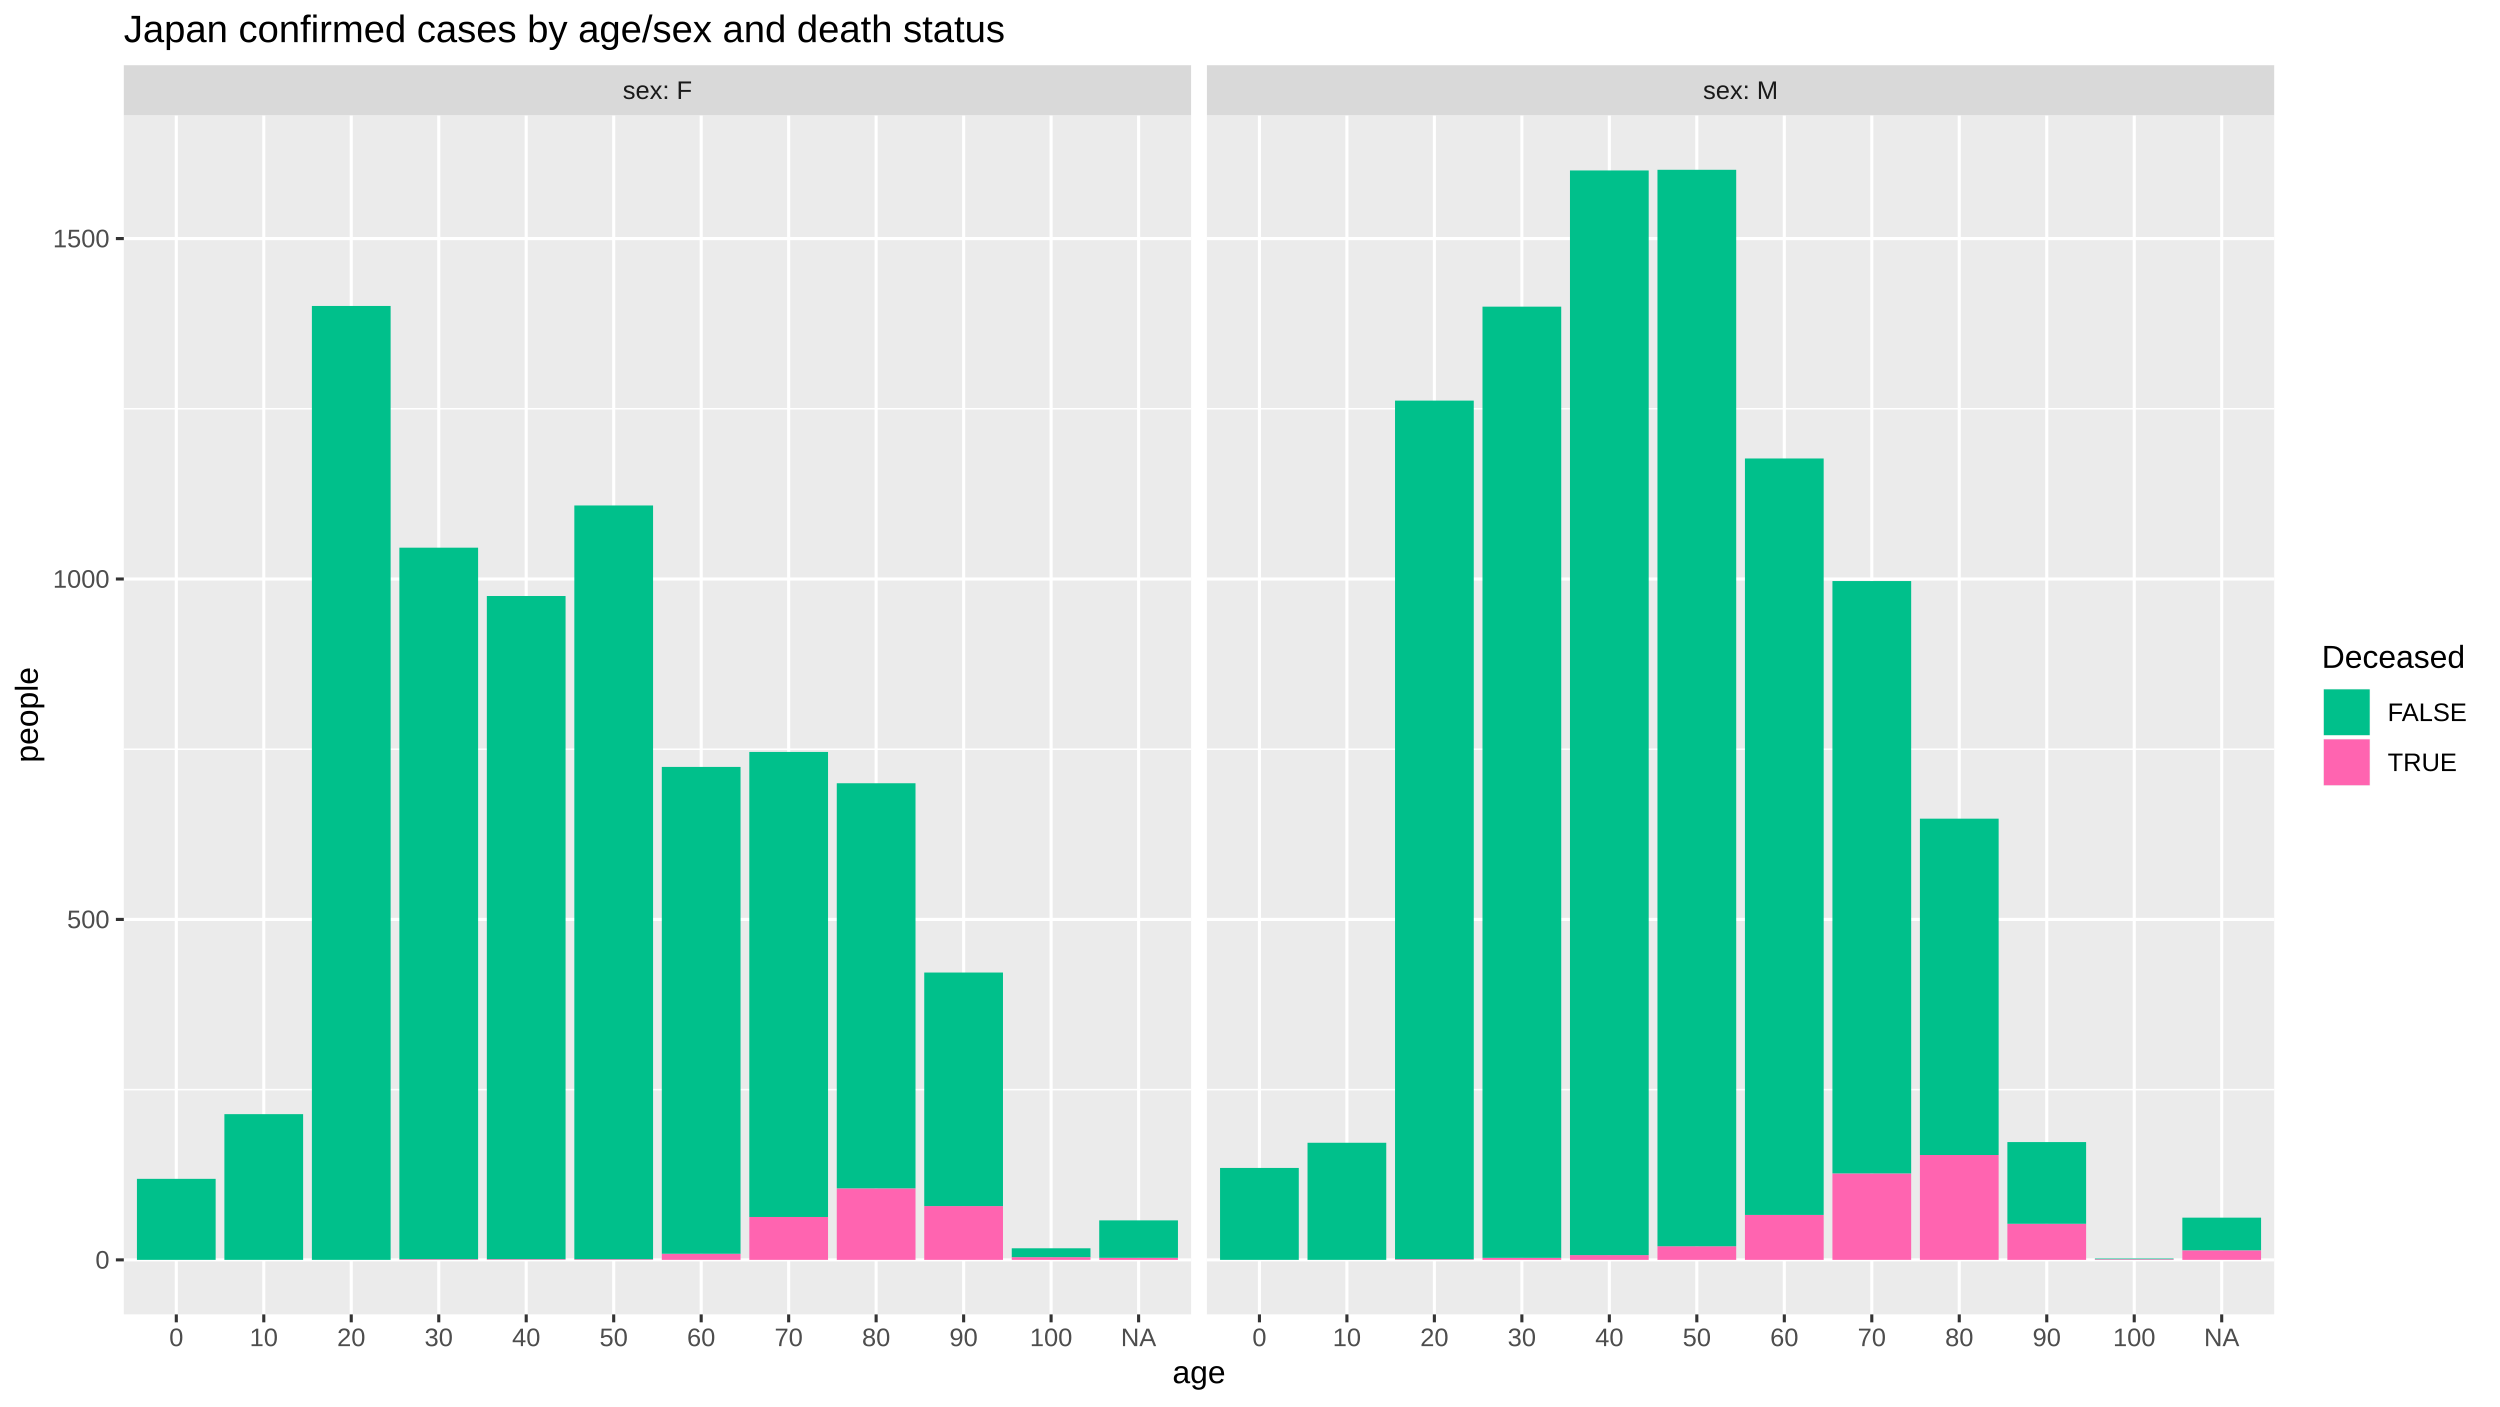
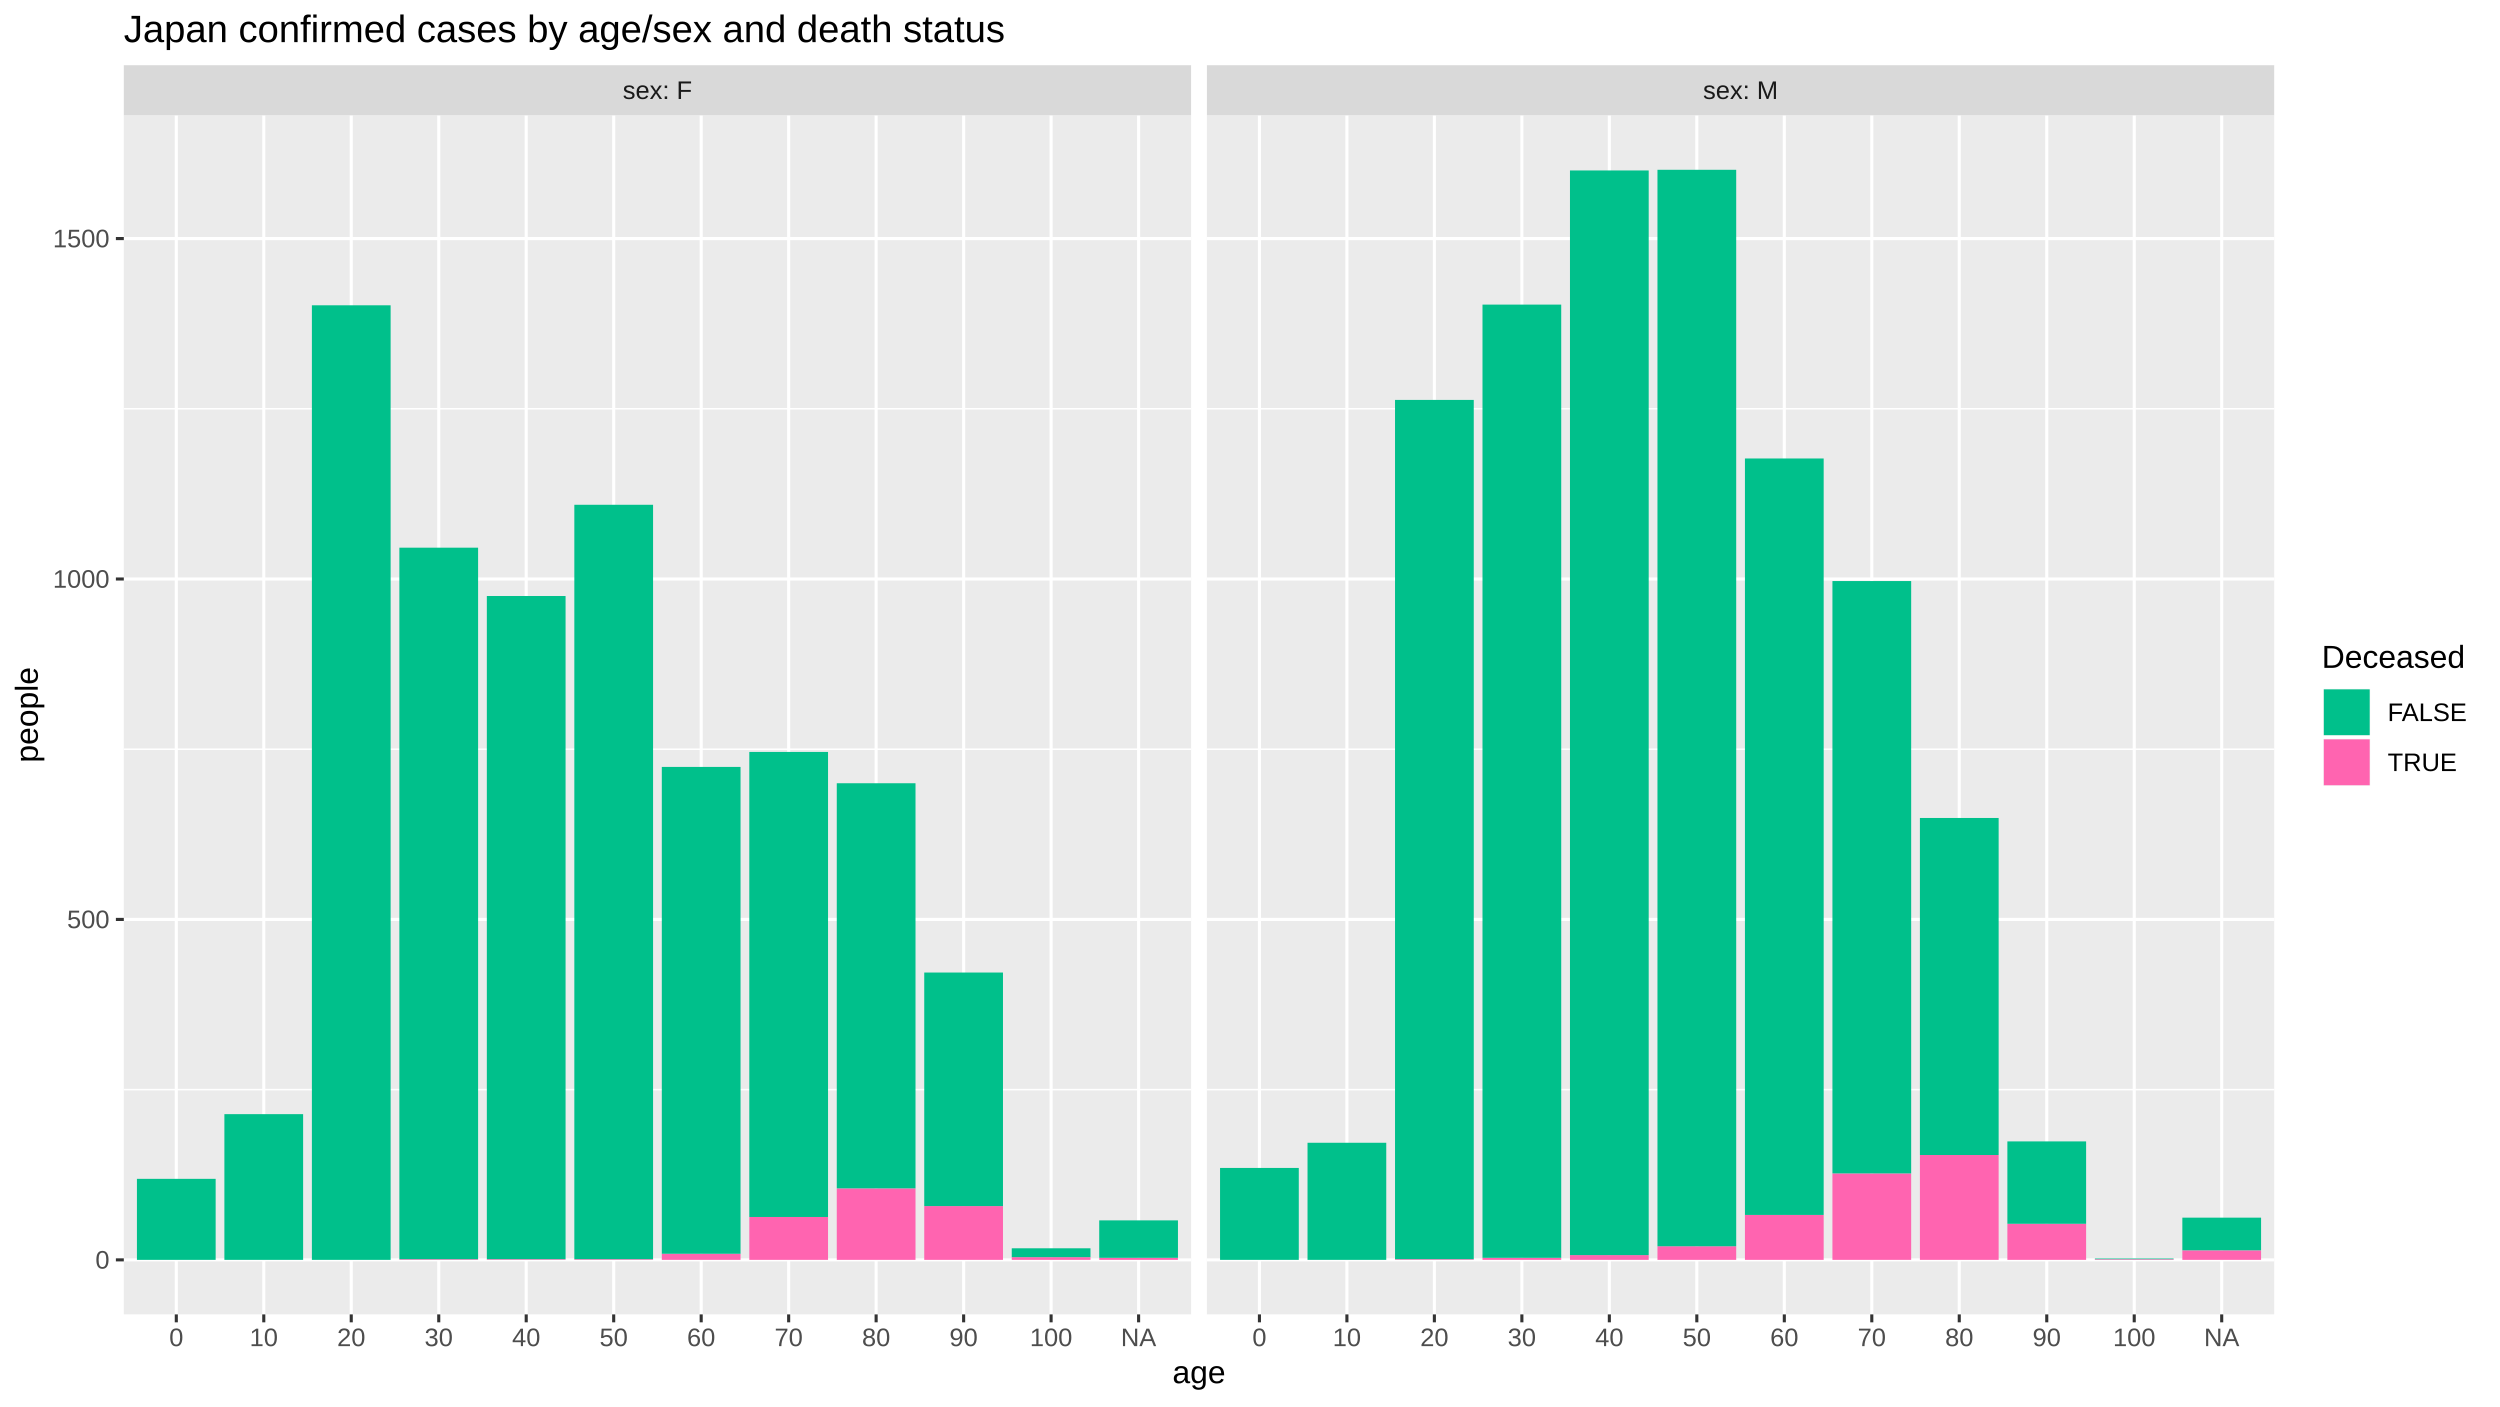
<svg xmlns="http://www.w3.org/2000/svg" viewBox="0 0 864.00 486.00">
  <defs>
    <style type="text/css">
    line, polyline, polygon, path, rect, circle {
      fill: none;
      stroke: #000000;
      stroke-linecap: round;
      stroke-linejoin: round;
      stroke-miterlimit: 10.00;
    }
  </style>
  </defs>
  <rect width="100%" height="100%" style="stroke: none; fill: #FFFFFF;" />
  <rect x="0.00" y="-0" width="864.00" height="486.00" style="stroke-width: 1.07; stroke: #FFFFFF; fill: #FFFFFF;" />
  <defs>
    <clipPath id="cpNDIuNzl8NDExLjY0fDQ1NC4yNXwzOS44NA==">
      <rect x="42.79" y="39.84" width="368.85" height="414.40" />
    </clipPath>
  </defs>
  <rect x="42.79" y="39.84" width="368.85" height="414.40" style="stroke-width: 1.07; stroke: none; fill: #EBEBEB;" clip-path="url(#cpNDIuNzl8NDExLjY0fDQ1NC4yNXwzOS44NA==)" />
  <polyline points="42.79,376.58 411.64,376.58 " style="stroke-width: 0.53; stroke: #FFFFFF; stroke-linecap: butt;" clip-path="url(#cpNDIuNzl8NDExLjY0fDQ1NC4yNXwzOS44NA==)" />
  <polyline points="42.79,258.93 411.64,258.93 " style="stroke-width: 0.53; stroke: #FFFFFF; stroke-linecap: butt;" clip-path="url(#cpNDIuNzl8NDExLjY0fDQ1NC4yNXwzOS44NA==)" />
  <polyline points="42.79,141.27 411.64,141.27 " style="stroke-width: 0.53; stroke: #FFFFFF; stroke-linecap: butt;" clip-path="url(#cpNDIuNzl8NDExLjY0fDQ1NC4yNXwzOS44NA==)" />
  <polyline points="42.79,435.41 411.64,435.41 " style="stroke-width: 1.07; stroke: #FFFFFF; stroke-linecap: butt;" clip-path="url(#cpNDIuNzl8NDExLjY0fDQ1NC4yNXwzOS44NA==)" />
  <polyline points="42.79,317.76 411.64,317.76 " style="stroke-width: 1.07; stroke: #FFFFFF; stroke-linecap: butt;" clip-path="url(#cpNDIuNzl8NDExLjY0fDQ1NC4yNXwzOS44NA==)" />
  <polyline points="42.79,200.10 411.64,200.10 " style="stroke-width: 1.07; stroke: #FFFFFF; stroke-linecap: butt;" clip-path="url(#cpNDIuNzl8NDExLjY0fDQ1NC4yNXwzOS44NA==)" />
  <polyline points="42.79,82.45 411.64,82.45 " style="stroke-width: 1.07; stroke: #FFFFFF; stroke-linecap: butt;" clip-path="url(#cpNDIuNzl8NDExLjY0fDQ1NC4yNXwzOS44NA==)" />
  <polyline points="60.93,454.25 60.93,39.84 " style="stroke-width: 1.07; stroke: #FFFFFF; stroke-linecap: butt;" clip-path="url(#cpNDIuNzl8NDExLjY0fDQ1NC4yNXwzOS44NA==)" />
  <polyline points="91.16,454.25 91.16,39.84 " style="stroke-width: 1.07; stroke: #FFFFFF; stroke-linecap: butt;" clip-path="url(#cpNDIuNzl8NDExLjY0fDQ1NC4yNXwzOS44NA==)" />
  <polyline points="121.39,454.25 121.39,39.84 " style="stroke-width: 1.07; stroke: #FFFFFF; stroke-linecap: butt;" clip-path="url(#cpNDIuNzl8NDExLjY0fDQ1NC4yNXwzOS44NA==)" />
  <polyline points="151.63,454.25 151.63,39.84 " style="stroke-width: 1.07; stroke: #FFFFFF; stroke-linecap: butt;" clip-path="url(#cpNDIuNzl8NDExLjY0fDQ1NC4yNXwzOS44NA==)" />
  <polyline points="181.86,454.25 181.86,39.84 " style="stroke-width: 1.07; stroke: #FFFFFF; stroke-linecap: butt;" clip-path="url(#cpNDIuNzl8NDExLjY0fDQ1NC4yNXwzOS44NA==)" />
  <polyline points="212.09,454.25 212.09,39.84 " style="stroke-width: 1.07; stroke: #FFFFFF; stroke-linecap: butt;" clip-path="url(#cpNDIuNzl8NDExLjY0fDQ1NC4yNXwzOS44NA==)" />
  <polyline points="242.33,454.25 242.33,39.84 " style="stroke-width: 1.07; stroke: #FFFFFF; stroke-linecap: butt;" clip-path="url(#cpNDIuNzl8NDExLjY0fDQ1NC4yNXwzOS44NA==)" />
  <polyline points="272.56,454.25 272.56,39.84 " style="stroke-width: 1.07; stroke: #FFFFFF; stroke-linecap: butt;" clip-path="url(#cpNDIuNzl8NDExLjY0fDQ1NC4yNXwzOS44NA==)" />
  <polyline points="302.79,454.25 302.79,39.84 " style="stroke-width: 1.07; stroke: #FFFFFF; stroke-linecap: butt;" clip-path="url(#cpNDIuNzl8NDExLjY0fDQ1NC4yNXwzOS44NA==)" />
  <polyline points="333.03,454.25 333.03,39.84 " style="stroke-width: 1.07; stroke: #FFFFFF; stroke-linecap: butt;" clip-path="url(#cpNDIuNzl8NDExLjY0fDQ1NC4yNXwzOS44NA==)" />
  <polyline points="363.26,454.25 363.26,39.84 " style="stroke-width: 1.07; stroke: #FFFFFF; stroke-linecap: butt;" clip-path="url(#cpNDIuNzl8NDExLjY0fDQ1NC4yNXwzOS44NA==)" />
  <polyline points="393.50,454.25 393.50,39.84 " style="stroke-width: 1.07; stroke: #FFFFFF; stroke-linecap: butt;" clip-path="url(#cpNDIuNzl8NDExLjY0fDQ1NC4yNXwzOS44NA==)" />
  <rect x="47.32" y="407.41" width="27.21" height="28.00" style="stroke-width: 1.07; stroke: none; stroke-linecap: butt; fill: #00C08B;" clip-path="url(#cpNDIuNzl8NDExLjY0fDQ1NC4yNXwzOS44NA==)" />
  <rect x="77.55" y="385.05" width="27.21" height="50.36" style="stroke-width: 1.07; stroke: none; stroke-linecap: butt; fill: #00C08B;" clip-path="url(#cpNDIuNzl8NDExLjY0fDQ1NC4yNXwzOS44NA==)" />
-   <rect x="107.79" y="105.74" width="27.21" height="329.67" style="stroke-width: 1.07; stroke: none; stroke-linecap: butt; fill: #00C08B;" clip-path="url(#cpNDIuNzl8NDExLjY0fDQ1NC4yNXwzOS44NA==)" />
+   <rect x="107.79" y="105.51" width="27.21" height="329.90" style="stroke-width: 1.07; stroke: none; stroke-linecap: butt; fill: #00C08B;" clip-path="url(#cpNDIuNzl8NDExLjY0fDQ1NC4yNXwzOS44NA==)" />
  <rect x="138.02" y="435.17" width="27.21" height="0.24" style="stroke-width: 1.07; stroke: none; stroke-linecap: butt; fill: #FF64B0;" clip-path="url(#cpNDIuNzl8NDExLjY0fDQ1NC4yNXwzOS44NA==)" />
  <rect x="138.02" y="189.28" width="27.21" height="245.90" style="stroke-width: 1.07; stroke: none; stroke-linecap: butt; fill: #00C08B;" clip-path="url(#cpNDIuNzl8NDExLjY0fDQ1NC4yNXwzOS44NA==)" />
  <rect x="168.25" y="435.17" width="27.21" height="0.24" style="stroke-width: 1.07; stroke: none; stroke-linecap: butt; fill: #FF64B0;" clip-path="url(#cpNDIuNzl8NDExLjY0fDQ1NC4yNXwzOS44NA==)" />
  <rect x="168.25" y="205.98" width="27.21" height="229.19" style="stroke-width: 1.07; stroke: none; stroke-linecap: butt; fill: #00C08B;" clip-path="url(#cpNDIuNzl8NDExLjY0fDQ1NC4yNXwzOS44NA==)" />
  <rect x="198.49" y="435.17" width="27.21" height="0.24" style="stroke-width: 1.07; stroke: none; stroke-linecap: butt; fill: #FF64B0;" clip-path="url(#cpNDIuNzl8NDExLjY0fDQ1NC4yNXwzOS44NA==)" />
-   <rect x="198.49" y="174.69" width="27.21" height="260.49" style="stroke-width: 1.07; stroke: none; stroke-linecap: butt; fill: #00C08B;" clip-path="url(#cpNDIuNzl8NDExLjY0fDQ1NC4yNXwzOS44NA==)" />
+   <rect x="198.49" y="174.45" width="27.21" height="260.72" style="stroke-width: 1.07; stroke: none; stroke-linecap: butt; fill: #00C08B;" clip-path="url(#cpNDIuNzl8NDExLjY0fDQ1NC4yNXwzOS44NA==)" />
  <rect x="228.72" y="433.29" width="27.21" height="2.12" style="stroke-width: 1.07; stroke: none; stroke-linecap: butt; fill: #FF64B0;" clip-path="url(#cpNDIuNzl8NDExLjY0fDQ1NC4yNXwzOS44NA==)" />
  <rect x="228.72" y="265.05" width="27.21" height="168.25" style="stroke-width: 1.07; stroke: none; stroke-linecap: butt; fill: #00C08B;" clip-path="url(#cpNDIuNzl8NDExLjY0fDQ1NC4yNXwzOS44NA==)" />
  <rect x="258.96" y="420.59" width="27.21" height="14.82" style="stroke-width: 1.07; stroke: none; stroke-linecap: butt; fill: #FF64B0;" clip-path="url(#cpNDIuNzl8NDExLjY0fDQ1NC4yNXwzOS44NA==)" />
  <rect x="258.96" y="259.87" width="27.21" height="160.72" style="stroke-width: 1.07; stroke: none; stroke-linecap: butt; fill: #00C08B;" clip-path="url(#cpNDIuNzl8NDExLjY0fDQ1NC4yNXwzOS44NA==)" />
  <rect x="289.19" y="410.70" width="27.21" height="24.71" style="stroke-width: 1.07; stroke: none; stroke-linecap: butt; fill: #FF64B0;" clip-path="url(#cpNDIuNzl8NDExLjY0fDQ1NC4yNXwzOS44NA==)" />
  <rect x="289.19" y="270.69" width="27.21" height="140.01" style="stroke-width: 1.07; stroke: none; stroke-linecap: butt; fill: #00C08B;" clip-path="url(#cpNDIuNzl8NDExLjY0fDQ1NC4yNXwzOS44NA==)" />
  <rect x="319.42" y="416.82" width="27.21" height="18.59" style="stroke-width: 1.07; stroke: none; stroke-linecap: butt; fill: #FF64B0;" clip-path="url(#cpNDIuNzl8NDExLjY0fDQ1NC4yNXwzOS44NA==)" />
  <rect x="319.42" y="336.11" width="27.21" height="80.71" style="stroke-width: 1.07; stroke: none; stroke-linecap: butt; fill: #00C08B;" clip-path="url(#cpNDIuNzl8NDExLjY0fDQ1NC4yNXwzOS44NA==)" />
  <rect x="349.66" y="434.47" width="27.21" height="0.94" style="stroke-width: 1.07; stroke: none; stroke-linecap: butt; fill: #FF64B0;" clip-path="url(#cpNDIuNzl8NDExLjY0fDQ1NC4yNXwzOS44NA==)" />
  <rect x="349.66" y="431.41" width="27.21" height="3.06" style="stroke-width: 1.07; stroke: none; stroke-linecap: butt; fill: #00C08B;" clip-path="url(#cpNDIuNzl8NDExLjY0fDQ1NC4yNXwzOS44NA==)" />
  <rect x="379.89" y="434.70" width="27.21" height="0.71" style="stroke-width: 1.07; stroke: none; stroke-linecap: butt; fill: #FF64B0;" clip-path="url(#cpNDIuNzl8NDExLjY0fDQ1NC4yNXwzOS44NA==)" />
  <rect x="379.89" y="421.76" width="27.21" height="12.94" style="stroke-width: 1.07; stroke: none; stroke-linecap: butt; fill: #00C08B;" clip-path="url(#cpNDIuNzl8NDExLjY0fDQ1NC4yNXwzOS44NA==)" />
  <defs>
    <clipPath id="cpMC4wMHw4NjQuMDB8NDg2LjAwfDAuMDA=">
      <rect x="0.00" y="0.00" width="864.00" height="486.00" />
    </clipPath>
  </defs>
  <defs>
    <clipPath id="cpNDE3LjExfDc4NS45N3w0NTQuMjV8MzkuODQ=">
      <rect x="417.11" y="39.84" width="368.85" height="414.40" />
    </clipPath>
  </defs>
  <rect x="417.11" y="39.84" width="368.85" height="414.40" style="stroke-width: 1.07; stroke: none; fill: #EBEBEB;" clip-path="url(#cpNDE3LjExfDc4NS45N3w0NTQuMjV8MzkuODQ=)" />
  <polyline points="417.11,376.58 785.97,376.58 " style="stroke-width: 0.53; stroke: #FFFFFF; stroke-linecap: butt;" clip-path="url(#cpNDE3LjExfDc4NS45N3w0NTQuMjV8MzkuODQ=)" />
  <polyline points="417.11,258.93 785.97,258.93 " style="stroke-width: 0.53; stroke: #FFFFFF; stroke-linecap: butt;" clip-path="url(#cpNDE3LjExfDc4NS45N3w0NTQuMjV8MzkuODQ=)" />
  <polyline points="417.11,141.27 785.97,141.27 " style="stroke-width: 0.53; stroke: #FFFFFF; stroke-linecap: butt;" clip-path="url(#cpNDE3LjExfDc4NS45N3w0NTQuMjV8MzkuODQ=)" />
  <polyline points="417.11,435.41 785.97,435.41 " style="stroke-width: 1.07; stroke: #FFFFFF; stroke-linecap: butt;" clip-path="url(#cpNDE3LjExfDc4NS45N3w0NTQuMjV8MzkuODQ=)" />
  <polyline points="417.11,317.76 785.97,317.76 " style="stroke-width: 1.07; stroke: #FFFFFF; stroke-linecap: butt;" clip-path="url(#cpNDE3LjExfDc4NS45N3w0NTQuMjV8MzkuODQ=)" />
  <polyline points="417.11,200.10 785.97,200.10 " style="stroke-width: 1.07; stroke: #FFFFFF; stroke-linecap: butt;" clip-path="url(#cpNDE3LjExfDc4NS45N3w0NTQuMjV8MzkuODQ=)" />
  <polyline points="417.11,82.45 785.97,82.45 " style="stroke-width: 1.07; stroke: #FFFFFF; stroke-linecap: butt;" clip-path="url(#cpNDE3LjExfDc4NS45N3w0NTQuMjV8MzkuODQ=)" />
  <polyline points="435.26,454.25 435.26,39.84 " style="stroke-width: 1.07; stroke: #FFFFFF; stroke-linecap: butt;" clip-path="url(#cpNDE3LjExfDc4NS45N3w0NTQuMjV8MzkuODQ=)" />
  <polyline points="465.49,454.25 465.49,39.84 " style="stroke-width: 1.07; stroke: #FFFFFF; stroke-linecap: butt;" clip-path="url(#cpNDE3LjExfDc4NS45N3w0NTQuMjV8MzkuODQ=)" />
  <polyline points="495.72,454.25 495.72,39.84 " style="stroke-width: 1.07; stroke: #FFFFFF; stroke-linecap: butt;" clip-path="url(#cpNDE3LjExfDc4NS45N3w0NTQuMjV8MzkuODQ=)" />
  <polyline points="525.96,454.25 525.96,39.84 " style="stroke-width: 1.07; stroke: #FFFFFF; stroke-linecap: butt;" clip-path="url(#cpNDE3LjExfDc4NS45N3w0NTQuMjV8MzkuODQ=)" />
  <polyline points="556.19,454.25 556.19,39.84 " style="stroke-width: 1.07; stroke: #FFFFFF; stroke-linecap: butt;" clip-path="url(#cpNDE3LjExfDc4NS45N3w0NTQuMjV8MzkuODQ=)" />
  <polyline points="586.42,454.25 586.42,39.84 " style="stroke-width: 1.07; stroke: #FFFFFF; stroke-linecap: butt;" clip-path="url(#cpNDE3LjExfDc4NS45N3w0NTQuMjV8MzkuODQ=)" />
  <polyline points="616.66,454.25 616.66,39.84 " style="stroke-width: 1.07; stroke: #FFFFFF; stroke-linecap: butt;" clip-path="url(#cpNDE3LjExfDc4NS45N3w0NTQuMjV8MzkuODQ=)" />
  <polyline points="646.89,454.25 646.89,39.84 " style="stroke-width: 1.07; stroke: #FFFFFF; stroke-linecap: butt;" clip-path="url(#cpNDE3LjExfDc4NS45N3w0NTQuMjV8MzkuODQ=)" />
  <polyline points="677.12,454.25 677.12,39.84 " style="stroke-width: 1.07; stroke: #FFFFFF; stroke-linecap: butt;" clip-path="url(#cpNDE3LjExfDc4NS45N3w0NTQuMjV8MzkuODQ=)" />
  <polyline points="707.36,454.25 707.36,39.84 " style="stroke-width: 1.07; stroke: #FFFFFF; stroke-linecap: butt;" clip-path="url(#cpNDE3LjExfDc4NS45N3w0NTQuMjV8MzkuODQ=)" />
  <polyline points="737.59,454.25 737.59,39.84 " style="stroke-width: 1.07; stroke: #FFFFFF; stroke-linecap: butt;" clip-path="url(#cpNDE3LjExfDc4NS45N3w0NTQuMjV8MzkuODQ=)" />
  <polyline points="767.82,454.25 767.82,39.84 " style="stroke-width: 1.07; stroke: #FFFFFF; stroke-linecap: butt;" clip-path="url(#cpNDE3LjExfDc4NS45N3w0NTQuMjV8MzkuODQ=)" />
  <rect x="421.65" y="403.64" width="27.21" height="31.77" style="stroke-width: 1.07; stroke: none; stroke-linecap: butt; fill: #00C08B;" clip-path="url(#cpNDE3LjExfDc4NS45N3w0NTQuMjV8MzkuODQ=)" />
  <rect x="451.88" y="394.94" width="27.21" height="40.47" style="stroke-width: 1.07; stroke: none; stroke-linecap: butt; fill: #00C08B;" clip-path="url(#cpNDE3LjExfDc4NS45N3w0NTQuMjV8MzkuODQ=)" />
  <rect x="482.12" y="435.17" width="27.21" height="0.24" style="stroke-width: 1.07; stroke: none; stroke-linecap: butt; fill: #FF64B0;" clip-path="url(#cpNDE3LjExfDc4NS45N3w0NTQuMjV8MzkuODQ=)" />
-   <rect x="482.12" y="138.45" width="27.21" height="296.73" style="stroke-width: 1.07; stroke: none; stroke-linecap: butt; fill: #00C08B;" clip-path="url(#cpNDE3LjExfDc4NS45N3w0NTQuMjV8MzkuODQ=)" />
+   <rect x="482.12" y="138.21" width="27.21" height="296.96" style="stroke-width: 1.07; stroke: none; stroke-linecap: butt; fill: #00C08B;" clip-path="url(#cpNDE3LjExfDc4NS45N3w0NTQuMjV8MzkuODQ=)" />
  <rect x="512.35" y="434.70" width="27.21" height="0.71" style="stroke-width: 1.07; stroke: none; stroke-linecap: butt; fill: #FF64B0;" clip-path="url(#cpNDE3LjExfDc4NS45N3w0NTQuMjV8MzkuODQ=)" />
-   <rect x="512.35" y="105.98" width="27.21" height="328.73" style="stroke-width: 1.07; stroke: none; stroke-linecap: butt; fill: #00C08B;" clip-path="url(#cpNDE3LjExfDc4NS45N3w0NTQuMjV8MzkuODQ=)" />
+   <rect x="512.35" y="105.27" width="27.21" height="329.43" style="stroke-width: 1.07; stroke: none; stroke-linecap: butt; fill: #00C08B;" clip-path="url(#cpNDE3LjExfDc4NS45N3w0NTQuMjV8MzkuODQ=)" />
  <rect x="542.58" y="433.76" width="27.21" height="1.65" style="stroke-width: 1.07; stroke: none; stroke-linecap: butt; fill: #FF64B0;" clip-path="url(#cpNDE3LjExfDc4NS45N3w0NTQuMjV8MzkuODQ=)" />
  <rect x="542.58" y="58.91" width="27.21" height="374.85" style="stroke-width: 1.07; stroke: none; stroke-linecap: butt; fill: #00C08B;" clip-path="url(#cpNDE3LjExfDc4NS45N3w0NTQuMjV8MzkuODQ=)" />
  <rect x="572.82" y="430.70" width="27.21" height="4.71" style="stroke-width: 1.07; stroke: none; stroke-linecap: butt; fill: #FF64B0;" clip-path="url(#cpNDE3LjExfDc4NS45N3w0NTQuMjV8MzkuODQ=)" />
  <rect x="572.82" y="58.68" width="27.21" height="372.03" style="stroke-width: 1.07; stroke: none; stroke-linecap: butt; fill: #00C08B;" clip-path="url(#cpNDE3LjExfDc4NS45N3w0NTQuMjV8MzkuODQ=)" />
  <rect x="603.05" y="419.88" width="27.21" height="15.53" style="stroke-width: 1.07; stroke: none; stroke-linecap: butt; fill: #FF64B0;" clip-path="url(#cpNDE3LjExfDc4NS45N3w0NTQuMjV8MzkuODQ=)" />
  <rect x="603.05" y="158.45" width="27.21" height="261.43" style="stroke-width: 1.07; stroke: none; stroke-linecap: butt; fill: #00C08B;" clip-path="url(#cpNDE3LjExfDc4NS45N3w0NTQuMjV8MzkuODQ=)" />
  <rect x="633.29" y="405.53" width="27.21" height="29.88" style="stroke-width: 1.07; stroke: none; stroke-linecap: butt; fill: #FF64B0;" clip-path="url(#cpNDE3LjExfDc4NS45N3w0NTQuMjV8MzkuODQ=)" />
  <rect x="633.29" y="200.81" width="27.21" height="204.72" style="stroke-width: 1.07; stroke: none; stroke-linecap: butt; fill: #00C08B;" clip-path="url(#cpNDE3LjExfDc4NS45N3w0NTQuMjV8MzkuODQ=)" />
  <rect x="663.52" y="399.17" width="27.21" height="36.24" style="stroke-width: 1.07; stroke: none; stroke-linecap: butt; fill: #FF64B0;" clip-path="url(#cpNDE3LjExfDc4NS45N3w0NTQuMjV8MzkuODQ=)" />
-   <rect x="663.52" y="282.93" width="27.21" height="116.24" style="stroke-width: 1.07; stroke: none; stroke-linecap: butt; fill: #00C08B;" clip-path="url(#cpNDE3LjExfDc4NS45N3w0NTQuMjV8MzkuODQ=)" />
+   <rect x="663.52" y="282.69" width="27.21" height="116.48" style="stroke-width: 1.07; stroke: none; stroke-linecap: butt; fill: #00C08B;" clip-path="url(#cpNDE3LjExfDc4NS45N3w0NTQuMjV8MzkuODQ=)" />
  <rect x="693.75" y="422.94" width="27.21" height="12.47" style="stroke-width: 1.07; stroke: none; stroke-linecap: butt; fill: #FF64B0;" clip-path="url(#cpNDE3LjExfDc4NS45N3w0NTQuMjV8MzkuODQ=)" />
-   <rect x="693.75" y="394.70" width="27.21" height="28.24" style="stroke-width: 1.07; stroke: none; stroke-linecap: butt; fill: #00C08B;" clip-path="url(#cpNDE3LjExfDc4NS45N3w0NTQuMjV8MzkuODQ=)" />
+   <rect x="693.75" y="394.47" width="27.21" height="28.47" style="stroke-width: 1.07; stroke: none; stroke-linecap: butt; fill: #00C08B;" clip-path="url(#cpNDE3LjExfDc4NS45N3w0NTQuMjV8MzkuODQ=)" />
  <rect x="723.99" y="435.17" width="27.21" height="0.24" style="stroke-width: 1.07; stroke: none; stroke-linecap: butt; fill: #FF64B0;" clip-path="url(#cpNDE3LjExfDc4NS45N3w0NTQuMjV8MzkuODQ=)" />
  <rect x="723.99" y="434.94" width="27.21" height="0.24" style="stroke-width: 1.07; stroke: none; stroke-linecap: butt; fill: #00C08B;" clip-path="url(#cpNDE3LjExfDc4NS45N3w0NTQuMjV8MzkuODQ=)" />
  <rect x="754.22" y="432.12" width="27.21" height="3.29" style="stroke-width: 1.07; stroke: none; stroke-linecap: butt; fill: #FF64B0;" clip-path="url(#cpNDE3LjExfDc4NS45N3w0NTQuMjV8MzkuODQ=)" />
  <rect x="754.22" y="420.82" width="27.21" height="11.29" style="stroke-width: 1.07; stroke: none; stroke-linecap: butt; fill: #00C08B;" clip-path="url(#cpNDE3LjExfDc4NS45N3w0NTQuMjV8MzkuODQ=)" />
  <defs>
    <clipPath id="cpMC4wMHw4NjQuMDB8NDg2LjAwfDAuMDA=">
      <rect x="0.00" y="0.00" width="864.00" height="486.00" />
    </clipPath>
  </defs>
  <defs>
    <clipPath id="cpNDIuNzl8NDExLjY0fDM5Ljg0fDIyLjUz">
      <rect x="42.79" y="22.53" width="368.85" height="17.31" />
    </clipPath>
  </defs>
  <rect x="42.79" y="22.53" width="368.85" height="17.31" style="stroke-width: 1.07; stroke: none; fill: #D9D9D9;" clip-path="url(#cpNDIuNzl8NDExLjY0fDM5Ljg0fDIyLjUz)" />
  <g clip-path="url(#cpNDIuNzl8NDExLjY0fDM5Ljg0fDIyLjUz)">
    <text x="215.23" y="34.21" style="font-size: 8.80px; fill: #1A1A1A; font-family: Liberation Sans;" textLength="23.96px" lengthAdjust="spacingAndGlyphs">sex: F</text>
  </g>
  <defs>
    <clipPath id="cpMC4wMHw4NjQuMDB8NDg2LjAwfDAuMDA=">
      <rect x="0.00" y="0.00" width="864.00" height="486.00" />
    </clipPath>
  </defs>
  <defs>
    <clipPath id="cpNDE3LjExfDc4NS45N3wzOS44NHwyMi41Mw==">
      <rect x="417.11" y="22.53" width="368.85" height="17.31" />
    </clipPath>
  </defs>
  <rect x="417.11" y="22.53" width="368.85" height="17.31" style="stroke-width: 1.07; stroke: none; fill: #D9D9D9;" clip-path="url(#cpNDE3LjExfDc4NS45N3wzOS44NHwyMi41Mw==)" />
  <g clip-path="url(#cpNDE3LjExfDc4NS45N3wzOS44NHwyMi41Mw==)">
    <text x="588.58" y="34.21" style="font-size: 8.80px; fill: #1A1A1A; font-family: Liberation Sans;" textLength="25.91px" lengthAdjust="spacingAndGlyphs">sex: M</text>
  </g>
  <defs>
    <clipPath id="cpMC4wMHw4NjQuMDB8NDg2LjAwfDAuMDA=">
      <rect x="0.00" y="0.00" width="864.00" height="486.00" />
    </clipPath>
  </defs>
  <polyline points="60.93,456.99 60.93,454.25 " style="stroke-width: 1.07; stroke: #333333; stroke-linecap: butt;" clip-path="url(#cpMC4wMHw4NjQuMDB8NDg2LjAwfDAuMDA=)" />
  <polyline points="91.16,456.99 91.16,454.25 " style="stroke-width: 1.07; stroke: #333333; stroke-linecap: butt;" clip-path="url(#cpMC4wMHw4NjQuMDB8NDg2LjAwfDAuMDA=)" />
  <polyline points="121.39,456.99 121.39,454.25 " style="stroke-width: 1.07; stroke: #333333; stroke-linecap: butt;" clip-path="url(#cpMC4wMHw4NjQuMDB8NDg2LjAwfDAuMDA=)" />
  <polyline points="151.63,456.99 151.63,454.25 " style="stroke-width: 1.07; stroke: #333333; stroke-linecap: butt;" clip-path="url(#cpMC4wMHw4NjQuMDB8NDg2LjAwfDAuMDA=)" />
  <polyline points="181.86,456.99 181.86,454.25 " style="stroke-width: 1.07; stroke: #333333; stroke-linecap: butt;" clip-path="url(#cpMC4wMHw4NjQuMDB8NDg2LjAwfDAuMDA=)" />
  <polyline points="212.09,456.99 212.09,454.25 " style="stroke-width: 1.07; stroke: #333333; stroke-linecap: butt;" clip-path="url(#cpMC4wMHw4NjQuMDB8NDg2LjAwfDAuMDA=)" />
  <polyline points="242.33,456.99 242.33,454.25 " style="stroke-width: 1.07; stroke: #333333; stroke-linecap: butt;" clip-path="url(#cpMC4wMHw4NjQuMDB8NDg2LjAwfDAuMDA=)" />
  <polyline points="272.56,456.99 272.56,454.25 " style="stroke-width: 1.07; stroke: #333333; stroke-linecap: butt;" clip-path="url(#cpMC4wMHw4NjQuMDB8NDg2LjAwfDAuMDA=)" />
  <polyline points="302.79,456.99 302.79,454.25 " style="stroke-width: 1.07; stroke: #333333; stroke-linecap: butt;" clip-path="url(#cpMC4wMHw4NjQuMDB8NDg2LjAwfDAuMDA=)" />
  <polyline points="333.03,456.99 333.03,454.25 " style="stroke-width: 1.07; stroke: #333333; stroke-linecap: butt;" clip-path="url(#cpMC4wMHw4NjQuMDB8NDg2LjAwfDAuMDA=)" />
  <polyline points="363.26,456.99 363.26,454.25 " style="stroke-width: 1.07; stroke: #333333; stroke-linecap: butt;" clip-path="url(#cpMC4wMHw4NjQuMDB8NDg2LjAwfDAuMDA=)" />
  <polyline points="393.50,456.99 393.50,454.25 " style="stroke-width: 1.07; stroke: #333333; stroke-linecap: butt;" clip-path="url(#cpMC4wMHw4NjQuMDB8NDg2LjAwfDAuMDA=)" />
  <g clip-path="url(#cpMC4wMHw4NjQuMDB8NDg2LjAwfDAuMDA=)">
    <text x="58.48" y="465.23" style="font-size: 8.80px; fill: #4D4D4D; font-family: Liberation Sans;" textLength="4.89px" lengthAdjust="spacingAndGlyphs">0</text>
  </g>
  <g clip-path="url(#cpMC4wMHw4NjQuMDB8NDg2LjAwfDAuMDA=)">
    <text x="86.27" y="465.23" style="font-size: 8.80px; fill: #4D4D4D; font-family: Liberation Sans;" textLength="9.79px" lengthAdjust="spacingAndGlyphs">10</text>
  </g>
  <g clip-path="url(#cpMC4wMHw4NjQuMDB8NDg2LjAwfDAuMDA=)">
    <text x="116.50" y="465.23" style="font-size: 8.80px; fill: #4D4D4D; font-family: Liberation Sans;" textLength="9.79px" lengthAdjust="spacingAndGlyphs">20</text>
  </g>
  <g clip-path="url(#cpMC4wMHw4NjQuMDB8NDg2LjAwfDAuMDA=)">
    <text x="146.73" y="465.23" style="font-size: 8.80px; fill: #4D4D4D; font-family: Liberation Sans;" textLength="9.79px" lengthAdjust="spacingAndGlyphs">30</text>
  </g>
  <g clip-path="url(#cpMC4wMHw4NjQuMDB8NDg2LjAwfDAuMDA=)">
    <text x="176.97" y="465.23" style="font-size: 8.80px; fill: #4D4D4D; font-family: Liberation Sans;" textLength="9.79px" lengthAdjust="spacingAndGlyphs">40</text>
  </g>
  <g clip-path="url(#cpMC4wMHw4NjQuMDB8NDg2LjAwfDAuMDA=)">
    <text x="207.20" y="465.23" style="font-size: 8.80px; fill: #4D4D4D; font-family: Liberation Sans;" textLength="9.79px" lengthAdjust="spacingAndGlyphs">50</text>
  </g>
  <g clip-path="url(#cpMC4wMHw4NjQuMDB8NDg2LjAwfDAuMDA=)">
    <text x="237.43" y="465.23" style="font-size: 8.80px; fill: #4D4D4D; font-family: Liberation Sans;" textLength="9.79px" lengthAdjust="spacingAndGlyphs">60</text>
  </g>
  <g clip-path="url(#cpMC4wMHw4NjQuMDB8NDg2LjAwfDAuMDA=)">
    <text x="267.67" y="465.23" style="font-size: 8.80px; fill: #4D4D4D; font-family: Liberation Sans;" textLength="9.79px" lengthAdjust="spacingAndGlyphs">70</text>
  </g>
  <g clip-path="url(#cpMC4wMHw4NjQuMDB8NDg2LjAwfDAuMDA=)">
    <text x="297.90" y="465.23" style="font-size: 8.80px; fill: #4D4D4D; font-family: Liberation Sans;" textLength="9.79px" lengthAdjust="spacingAndGlyphs">80</text>
  </g>
  <g clip-path="url(#cpMC4wMHw4NjQuMDB8NDg2LjAwfDAuMDA=)">
    <text x="328.13" y="465.23" style="font-size: 8.80px; fill: #4D4D4D; font-family: Liberation Sans;" textLength="9.79px" lengthAdjust="spacingAndGlyphs">90</text>
  </g>
  <g clip-path="url(#cpMC4wMHw4NjQuMDB8NDg2LjAwfDAuMDA=)">
    <text x="355.92" y="465.23" style="font-size: 8.80px; fill: #4D4D4D; font-family: Liberation Sans;" textLength="14.68px" lengthAdjust="spacingAndGlyphs">100</text>
  </g>
  <g clip-path="url(#cpMC4wMHw4NjQuMDB8NDg2LjAwfDAuMDA=)">
    <text x="387.38" y="465.23" style="font-size: 8.80px; fill: #4D4D4D; font-family: Liberation Sans;" textLength="12.22px" lengthAdjust="spacingAndGlyphs">NA</text>
  </g>
  <polyline points="435.26,456.99 435.26,454.25 " style="stroke-width: 1.07; stroke: #333333; stroke-linecap: butt;" clip-path="url(#cpMC4wMHw4NjQuMDB8NDg2LjAwfDAuMDA=)" />
  <polyline points="465.49,456.99 465.49,454.25 " style="stroke-width: 1.07; stroke: #333333; stroke-linecap: butt;" clip-path="url(#cpMC4wMHw4NjQuMDB8NDg2LjAwfDAuMDA=)" />
  <polyline points="495.72,456.99 495.72,454.25 " style="stroke-width: 1.07; stroke: #333333; stroke-linecap: butt;" clip-path="url(#cpMC4wMHw4NjQuMDB8NDg2LjAwfDAuMDA=)" />
  <polyline points="525.96,456.99 525.96,454.25 " style="stroke-width: 1.07; stroke: #333333; stroke-linecap: butt;" clip-path="url(#cpMC4wMHw4NjQuMDB8NDg2LjAwfDAuMDA=)" />
  <polyline points="556.19,456.99 556.19,454.25 " style="stroke-width: 1.07; stroke: #333333; stroke-linecap: butt;" clip-path="url(#cpMC4wMHw4NjQuMDB8NDg2LjAwfDAuMDA=)" />
  <polyline points="586.42,456.99 586.42,454.25 " style="stroke-width: 1.07; stroke: #333333; stroke-linecap: butt;" clip-path="url(#cpMC4wMHw4NjQuMDB8NDg2LjAwfDAuMDA=)" />
  <polyline points="616.66,456.99 616.66,454.25 " style="stroke-width: 1.07; stroke: #333333; stroke-linecap: butt;" clip-path="url(#cpMC4wMHw4NjQuMDB8NDg2LjAwfDAuMDA=)" />
  <polyline points="646.89,456.99 646.89,454.25 " style="stroke-width: 1.07; stroke: #333333; stroke-linecap: butt;" clip-path="url(#cpMC4wMHw4NjQuMDB8NDg2LjAwfDAuMDA=)" />
  <polyline points="677.12,456.99 677.12,454.25 " style="stroke-width: 1.07; stroke: #333333; stroke-linecap: butt;" clip-path="url(#cpMC4wMHw4NjQuMDB8NDg2LjAwfDAuMDA=)" />
  <polyline points="707.36,456.99 707.36,454.25 " style="stroke-width: 1.07; stroke: #333333; stroke-linecap: butt;" clip-path="url(#cpMC4wMHw4NjQuMDB8NDg2LjAwfDAuMDA=)" />
  <polyline points="737.59,456.99 737.59,454.25 " style="stroke-width: 1.07; stroke: #333333; stroke-linecap: butt;" clip-path="url(#cpMC4wMHw4NjQuMDB8NDg2LjAwfDAuMDA=)" />
  <polyline points="767.82,456.99 767.82,454.25 " style="stroke-width: 1.07; stroke: #333333; stroke-linecap: butt;" clip-path="url(#cpMC4wMHw4NjQuMDB8NDg2LjAwfDAuMDA=)" />
  <g clip-path="url(#cpMC4wMHw4NjQuMDB8NDg2LjAwfDAuMDA=)">
    <text x="432.81" y="465.23" style="font-size: 8.80px; fill: #4D4D4D; font-family: Liberation Sans;" textLength="4.89px" lengthAdjust="spacingAndGlyphs">0</text>
  </g>
  <g clip-path="url(#cpMC4wMHw4NjQuMDB8NDg2LjAwfDAuMDA=)">
    <text x="460.59" y="465.23" style="font-size: 8.80px; fill: #4D4D4D; font-family: Liberation Sans;" textLength="9.79px" lengthAdjust="spacingAndGlyphs">10</text>
  </g>
  <g clip-path="url(#cpMC4wMHw4NjQuMDB8NDg2LjAwfDAuMDA=)">
    <text x="490.83" y="465.23" style="font-size: 8.80px; fill: #4D4D4D; font-family: Liberation Sans;" textLength="9.79px" lengthAdjust="spacingAndGlyphs">20</text>
  </g>
  <g clip-path="url(#cpMC4wMHw4NjQuMDB8NDg2LjAwfDAuMDA=)">
    <text x="521.06" y="465.23" style="font-size: 8.80px; fill: #4D4D4D; font-family: Liberation Sans;" textLength="9.79px" lengthAdjust="spacingAndGlyphs">30</text>
  </g>
  <g clip-path="url(#cpMC4wMHw4NjQuMDB8NDg2LjAwfDAuMDA=)">
    <text x="551.30" y="465.23" style="font-size: 8.80px; fill: #4D4D4D; font-family: Liberation Sans;" textLength="9.79px" lengthAdjust="spacingAndGlyphs">40</text>
  </g>
  <g clip-path="url(#cpMC4wMHw4NjQuMDB8NDg2LjAwfDAuMDA=)">
    <text x="581.53" y="465.23" style="font-size: 8.80px; fill: #4D4D4D; font-family: Liberation Sans;" textLength="9.79px" lengthAdjust="spacingAndGlyphs">50</text>
  </g>
  <g clip-path="url(#cpMC4wMHw4NjQuMDB8NDg2LjAwfDAuMDA=)">
    <text x="611.76" y="465.23" style="font-size: 8.80px; fill: #4D4D4D; font-family: Liberation Sans;" textLength="9.79px" lengthAdjust="spacingAndGlyphs">60</text>
  </g>
  <g clip-path="url(#cpMC4wMHw4NjQuMDB8NDg2LjAwfDAuMDA=)">
    <text x="642.00" y="465.23" style="font-size: 8.80px; fill: #4D4D4D; font-family: Liberation Sans;" textLength="9.79px" lengthAdjust="spacingAndGlyphs">70</text>
  </g>
  <g clip-path="url(#cpMC4wMHw4NjQuMDB8NDg2LjAwfDAuMDA=)">
    <text x="672.23" y="465.23" style="font-size: 8.80px; fill: #4D4D4D; font-family: Liberation Sans;" textLength="9.79px" lengthAdjust="spacingAndGlyphs">80</text>
  </g>
  <g clip-path="url(#cpMC4wMHw4NjQuMDB8NDg2LjAwfDAuMDA=)">
    <text x="702.46" y="465.23" style="font-size: 8.80px; fill: #4D4D4D; font-family: Liberation Sans;" textLength="9.79px" lengthAdjust="spacingAndGlyphs">90</text>
  </g>
  <g clip-path="url(#cpMC4wMHw4NjQuMDB8NDg2LjAwfDAuMDA=)">
    <text x="730.25" y="465.23" style="font-size: 8.80px; fill: #4D4D4D; font-family: Liberation Sans;" textLength="14.68px" lengthAdjust="spacingAndGlyphs">100</text>
  </g>
  <g clip-path="url(#cpMC4wMHw4NjQuMDB8NDg2LjAwfDAuMDA=)">
    <text x="761.71" y="465.23" style="font-size: 8.80px; fill: #4D4D4D; font-family: Liberation Sans;" textLength="12.22px" lengthAdjust="spacingAndGlyphs">NA</text>
  </g>
  <g clip-path="url(#cpMC4wMHw4NjQuMDB8NDg2LjAwfDAuMDA=)">
    <text x="32.96" y="438.44" style="font-size: 8.80px; fill: #4D4D4D; font-family: Liberation Sans;" textLength="4.89px" lengthAdjust="spacingAndGlyphs">0</text>
  </g>
  <g clip-path="url(#cpMC4wMHw4NjQuMDB8NDg2LjAwfDAuMDA=)">
    <text x="23.17" y="320.78" style="font-size: 8.80px; fill: #4D4D4D; font-family: Liberation Sans;" textLength="14.68px" lengthAdjust="spacingAndGlyphs">500</text>
  </g>
  <g clip-path="url(#cpMC4wMHw4NjQuMDB8NDg2LjAwfDAuMDA=)">
    <text x="18.28" y="203.13" style="font-size: 8.80px; fill: #4D4D4D; font-family: Liberation Sans;" textLength="19.58px" lengthAdjust="spacingAndGlyphs">1000</text>
  </g>
  <g clip-path="url(#cpMC4wMHw4NjQuMDB8NDg2LjAwfDAuMDA=)">
    <text x="18.28" y="85.47" style="font-size: 8.80px; fill: #4D4D4D; font-family: Liberation Sans;" textLength="19.58px" lengthAdjust="spacingAndGlyphs">1500</text>
  </g>
  <polyline points="40.05,435.41 42.79,435.41 " style="stroke-width: 1.07; stroke: #333333; stroke-linecap: butt;" clip-path="url(#cpMC4wMHw4NjQuMDB8NDg2LjAwfDAuMDA=)" />
  <polyline points="40.05,317.76 42.79,317.76 " style="stroke-width: 1.07; stroke: #333333; stroke-linecap: butt;" clip-path="url(#cpMC4wMHw4NjQuMDB8NDg2LjAwfDAuMDA=)" />
  <polyline points="40.05,200.10 42.79,200.10 " style="stroke-width: 1.07; stroke: #333333; stroke-linecap: butt;" clip-path="url(#cpMC4wMHw4NjQuMDB8NDg2LjAwfDAuMDA=)" />
  <polyline points="40.05,82.45 42.79,82.45 " style="stroke-width: 1.07; stroke: #333333; stroke-linecap: butt;" clip-path="url(#cpMC4wMHw4NjQuMDB8NDg2LjAwfDAuMDA=)" />
  <g clip-path="url(#cpMC4wMHw4NjQuMDB8NDg2LjAwfDAuMDA=)">
    <text x="405.20" y="478.03" style="font-size: 11.00px; font-family: Liberation Sans;" textLength="18.35px" lengthAdjust="spacingAndGlyphs">age</text>
  </g>
  <g clip-path="url(#cpMC4wMHw4NjQuMDB8NDg2LjAwfDAuMDA=)">
    <text transform="translate(13.05,263.56) rotate(-90)" style="font-size: 11.00px; font-family: Liberation Sans;" textLength="33.03px" lengthAdjust="spacingAndGlyphs">people</text>
  </g>
  <rect x="796.92" y="216.52" width="61.60" height="61.06" style="stroke-width: 1.07; stroke: none; fill: #FFFFFF;" clip-path="url(#cpMC4wMHw4NjQuMDB8NDg2LjAwfDAuMDA=)" />
  <g clip-path="url(#cpMC4wMHw4NjQuMDB8NDg2LjAwfDAuMDA=)">
    <text x="802.40" y="230.81" style="font-size: 11.00px; font-family: Liberation Sans;" textLength="49.53px" lengthAdjust="spacingAndGlyphs">Deceased</text>
  </g>
  <rect x="802.40" y="237.53" width="17.28" height="17.28" style="stroke-width: 1.07; stroke: #FFFFFF; fill: #F2F2F2;" clip-path="url(#cpMC4wMHw4NjQuMDB8NDg2LjAwfDAuMDA=)" />
  <rect x="803.11" y="238.24" width="15.86" height="15.86" style="stroke-width: 1.07; stroke: none; stroke-linejoin: miter; fill: #00C08B;" clip-path="url(#cpMC4wMHw4NjQuMDB8NDg2LjAwfDAuMDA=)" />
  <rect x="802.40" y="254.81" width="17.28" height="17.28" style="stroke-width: 1.07; stroke: #FFFFFF; fill: #F2F2F2;" clip-path="url(#cpMC4wMHw4NjQuMDB8NDg2LjAwfDAuMDA=)" />
  <rect x="803.11" y="255.52" width="15.86" height="15.86" style="stroke-width: 1.07; stroke: none; stroke-linejoin: miter; fill: #FF64B0;" clip-path="url(#cpMC4wMHw4NjQuMDB8NDg2LjAwfDAuMDA=)" />
  <g clip-path="url(#cpMC4wMHw4NjQuMDB8NDg2LjAwfDAuMDA=)">
    <text x="825.16" y="249.20" style="font-size: 8.80px; font-family: Liberation Sans;" textLength="27.88px" lengthAdjust="spacingAndGlyphs">FALSE</text>
  </g>
  <g clip-path="url(#cpMC4wMHw4NjQuMDB8NDg2LjAwfDAuMDA=)">
    <text x="825.16" y="266.48" style="font-size: 8.80px; font-family: Liberation Sans;" textLength="23.96px" lengthAdjust="spacingAndGlyphs">TRUE</text>
  </g>
  <g clip-path="url(#cpMC4wMHw4NjQuMDB8NDg2LjAwfDAuMDA=)">
    <text x="42.79" y="14.56" style="font-size: 13.20px; font-family: Liberation Sans;" textLength="304.52px" lengthAdjust="spacingAndGlyphs">Japan confirmed cases by age/sex and death status</text>
  </g>
</svg>
